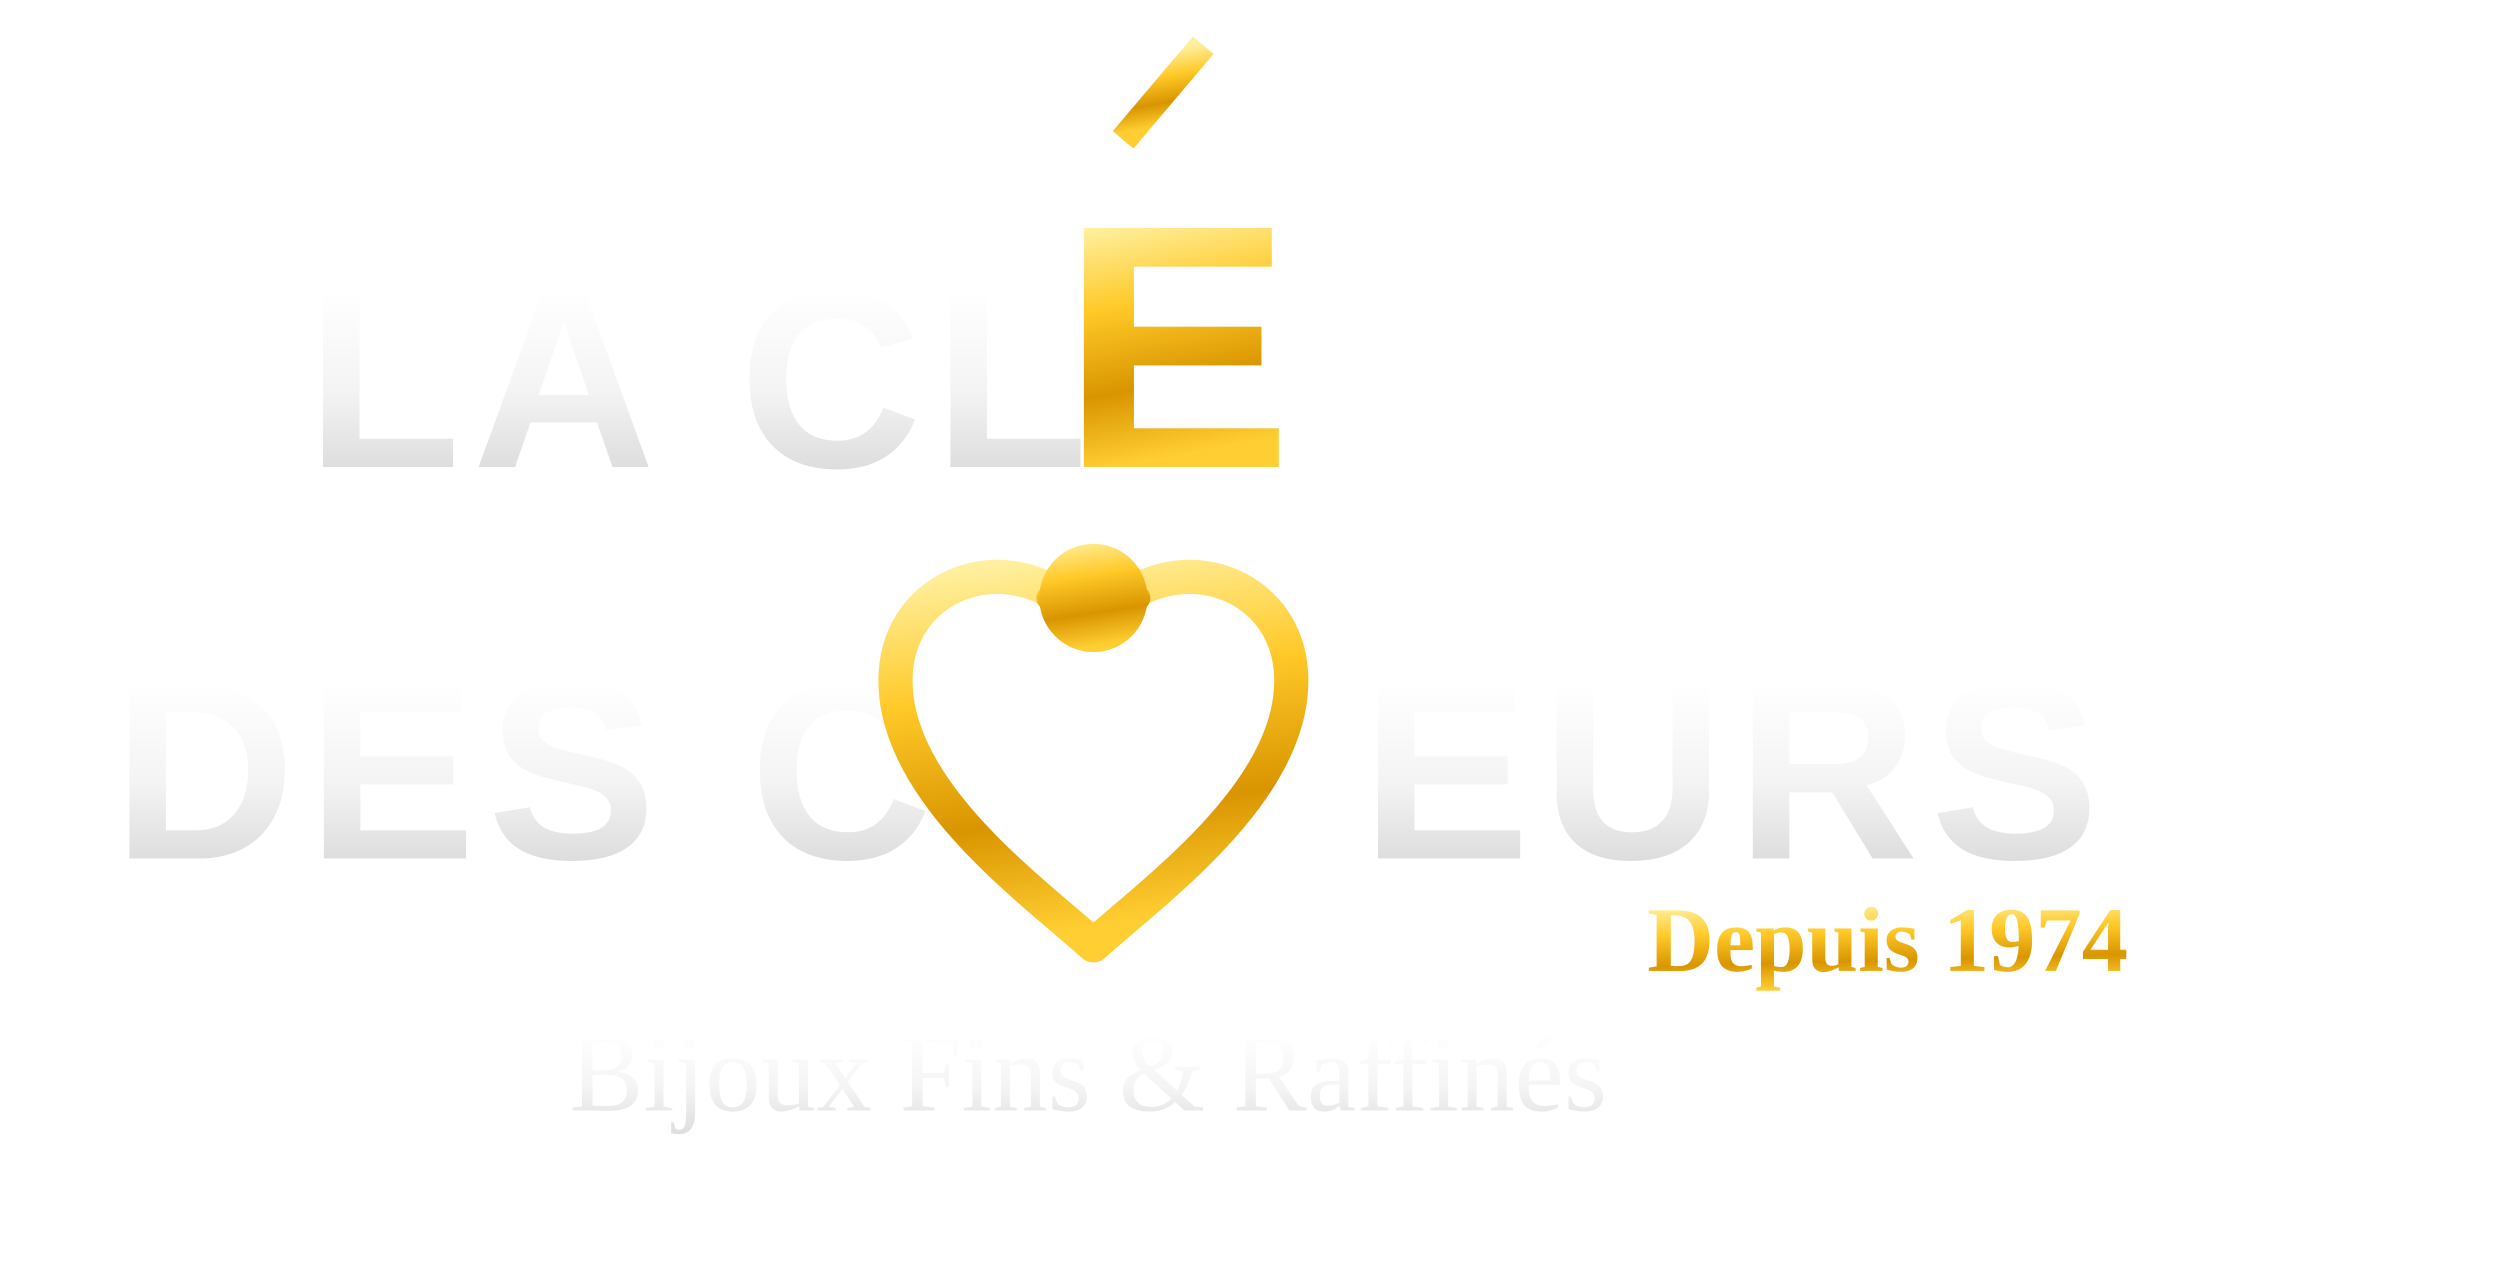
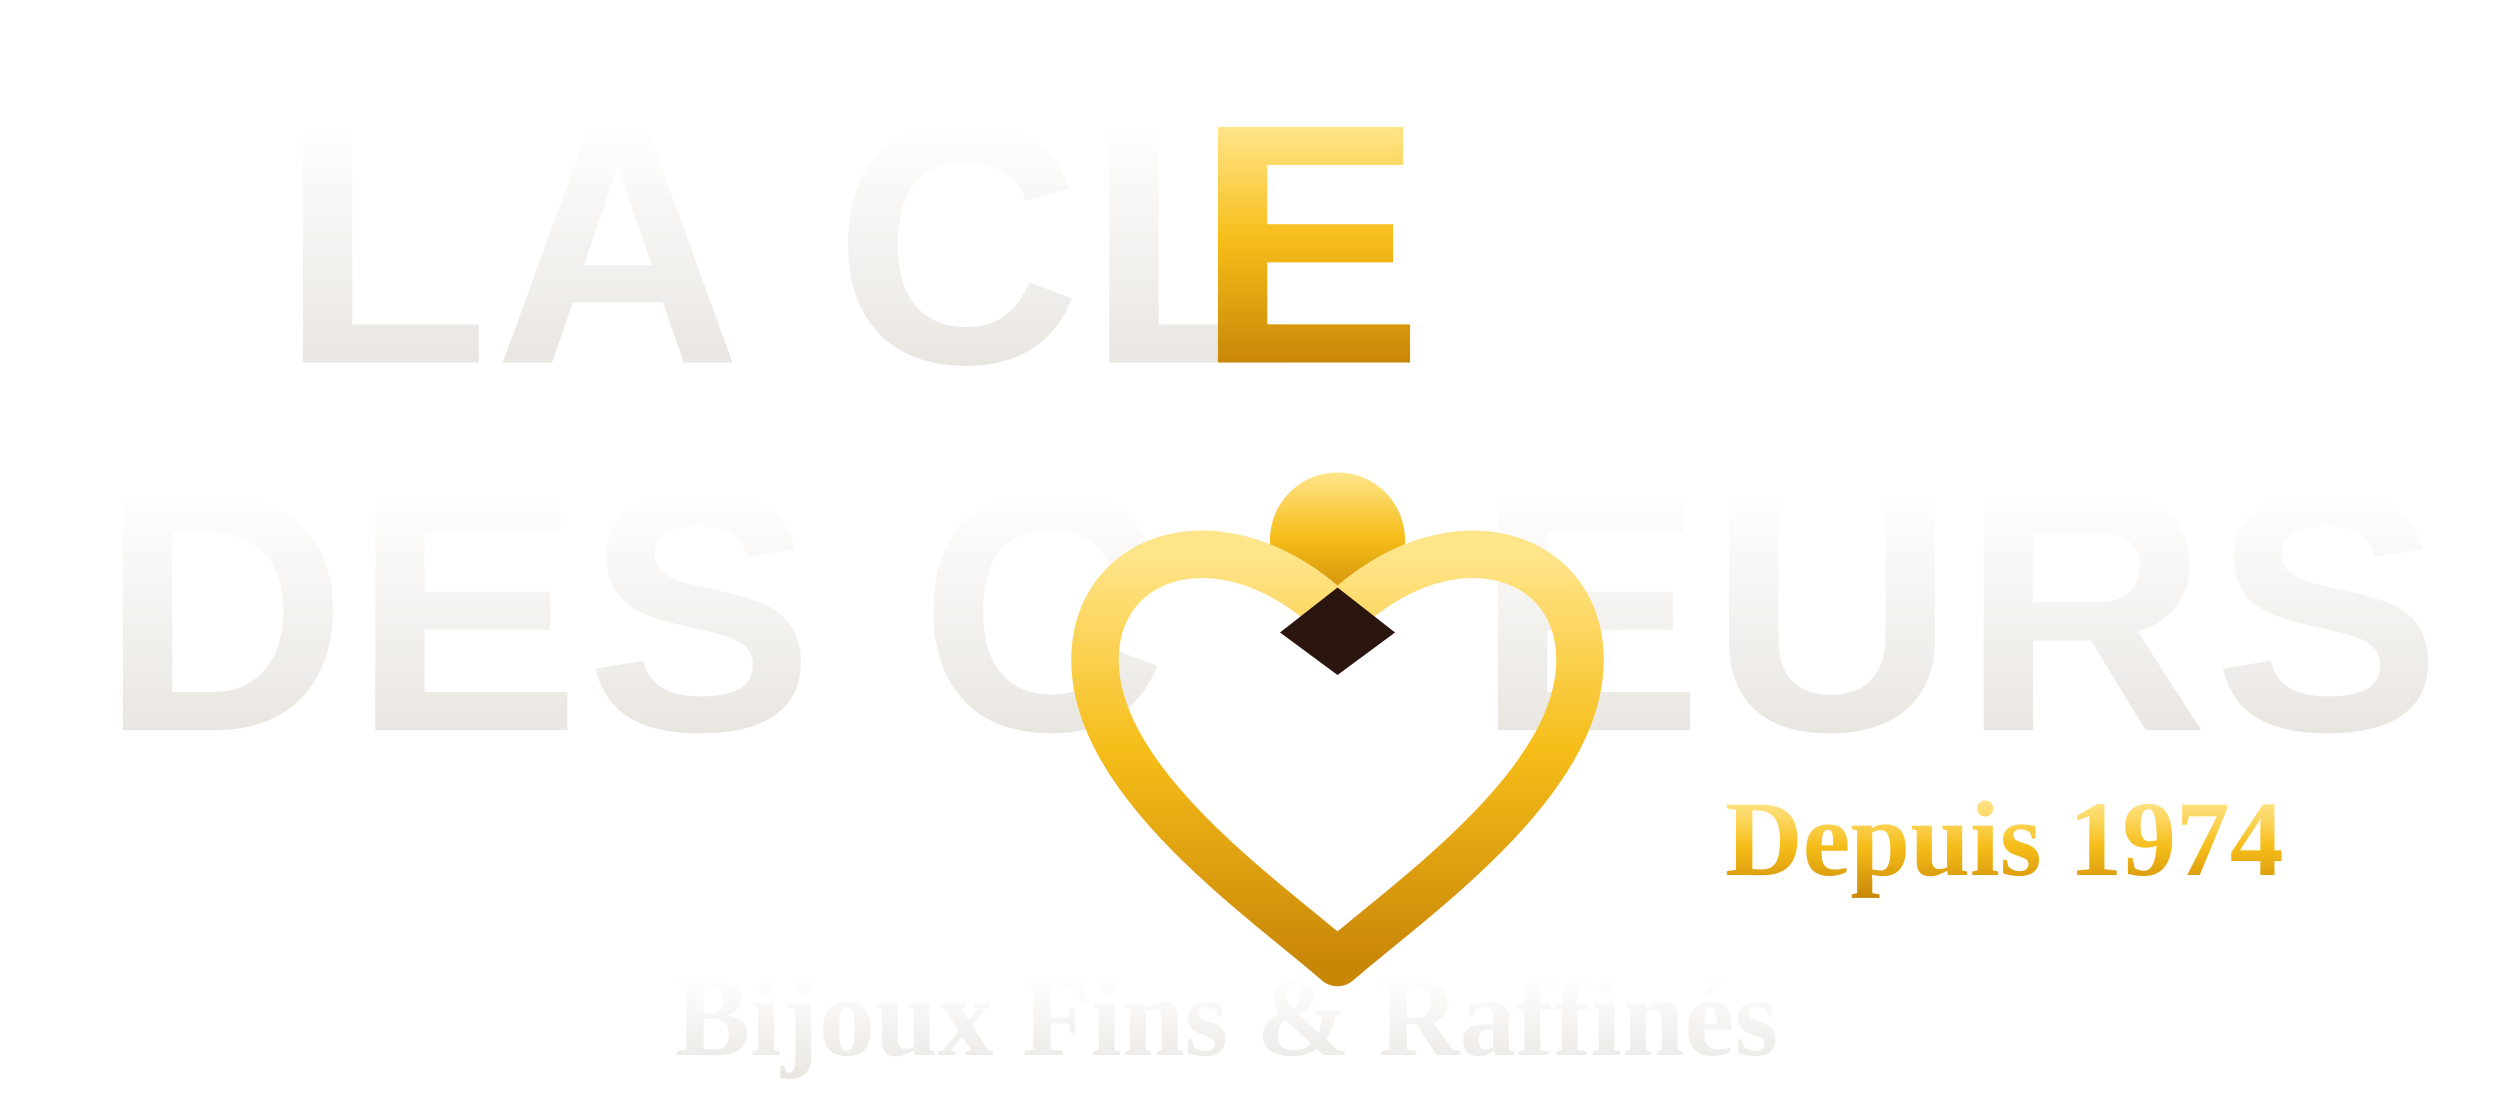
- <svg xmlns="http://www.w3.org/2000/svg" viewBox="0 0 1756 896" role="img" aria-labelledby="logo-title">
+ <svg xmlns="http://www.w3.org/2000/svg" viewBox="0 0 1000 440" role="img" aria-labelledby="logoTitle">
  <defs>
-     <linearGradient id="gold" x1="0" y1="0" x2="0.15" y2="1">
-       <stop offset="0" stop-color="#fff0a0" />
-       <stop offset=".35" stop-color="#ffc928" />
-       <stop offset=".7" stop-color="#d99500" />
-       <stop offset="1" stop-color="#ffce32" />
+     <linearGradient id="gold" x1="0" y1="0" x2="0" y2="1">
+       <stop offset="0" stop-color="#ffe58a" />
+       <stop offset=".48" stop-color="#f6bd19" />
+       <stop offset="1" stop-color="#c98708" />
    </linearGradient>
    <linearGradient id="ivory" x1="0" y1="0" x2="0" y2="1">
      <stop offset="0" stop-color="#fff" />
-       <stop offset=".55" stop-color="#f4f4f4" />
-       <stop offset="1" stop-color="#ddd" />
+       <stop offset="1" stop-color="#e9e6e1" />
    </linearGradient>
  </defs>
  <g font-family="Arial, Helvetica, sans-serif" font-weight="800" fill="url(#ivory)">
-     <text x="215" y="328" font-size="178" letter-spacing="8">LA CL</text>
-     <text x="79" y="603" font-size="178" letter-spacing="8">DES C</text>
-     <text x="956" y="603" font-size="178" letter-spacing="8">EURS</text>
+     <text x="112" y="145" font-size="137" letter-spacing="2">LA CL</text>
+     <text x="40" y="292" font-size="137" letter-spacing="2">DES C</text>
+     <text x="590" y="292" font-size="137" letter-spacing="2">EURS</text>
  </g>
-   <text x="745" y="328" font-family="Arial, Helvetica, sans-serif" font-size="244" font-weight="800" fill="url(#gold)">E</text>
-   <path d="M795 91 L839 39" fill="none" stroke="url(#gold)" stroke-width="19" stroke-linecap="square" />
-   <path d="M768 327 V408" fill="none" stroke="url(#gold)" stroke-width="20" />
-   <g transform="translate(768 548)" fill="none" stroke="url(#gold)" stroke-width="24" stroke-linejoin="round">
-     <path d="M0 116 C-42 78 -139 9 -139 -70 C-139 -145 -45 -171 0 -105 C45 -171 139 -145 139 -70 C139 9 42 78 0 116Z" />
-     <path d="M0 -102 L-31 -128 L0 -151 L31 -128Z" stroke-width="18" />
-   </g>
-   <circle cx="768" cy="420" r="38" fill="url(#gold)" />
-   <text x="1157" y="682" fill="url(#gold)" font-family="Georgia, 'Times New Roman', serif" font-size="65" font-weight="700">Depuis 1974</text>
-   <path d="M112 758 H372 M1380 758 H1644" stroke="url(#gold)" stroke-width="9" />
-   <text x="400" y="780" fill="url(#ivory)" font-family="Georgia, 'Times New Roman', serif" font-size="78">Bijoux Fins &amp; Raffinés</text>
+   <text x="478" y="145" font-family="Arial, Helvetica, sans-serif" font-size="137" font-weight="800" fill="url(#gold)">E</text>
+   <path d="M535 143 V210" fill="none" stroke="url(#gold)" stroke-width="18" stroke-linecap="butt" />
+   <circle cx="535" cy="216" r="27" fill="url(#gold)" />
+   <path d="M535 385  C505 359 438 313 438 264  C438 220 491 204 535 247  C579 204 632 220 632 264  C632 313 565 359 535 385Z" fill="none" stroke="url(#gold)" stroke-width="19" stroke-linejoin="round" />
+   <path d="M535 235 L512 253 L535 270 L558 253Z" fill="#2b160f" />
+   <text x="690" y="350" font-family="Georgia, 'Times New Roman', serif" font-size="43" font-weight="700" fill="url(#gold)">Depuis 1974</text>
+   <path d="M65 408 H250 M750 408 H935" stroke="url(#gold)" stroke-width="7" />
+   <text x="270" y="422" font-family="Georgia, 'Times New Roman', serif" font-size="45" font-weight="700" fill="url(#ivory)">Bijoux Fins &amp; Raffinés</text>
</svg>
